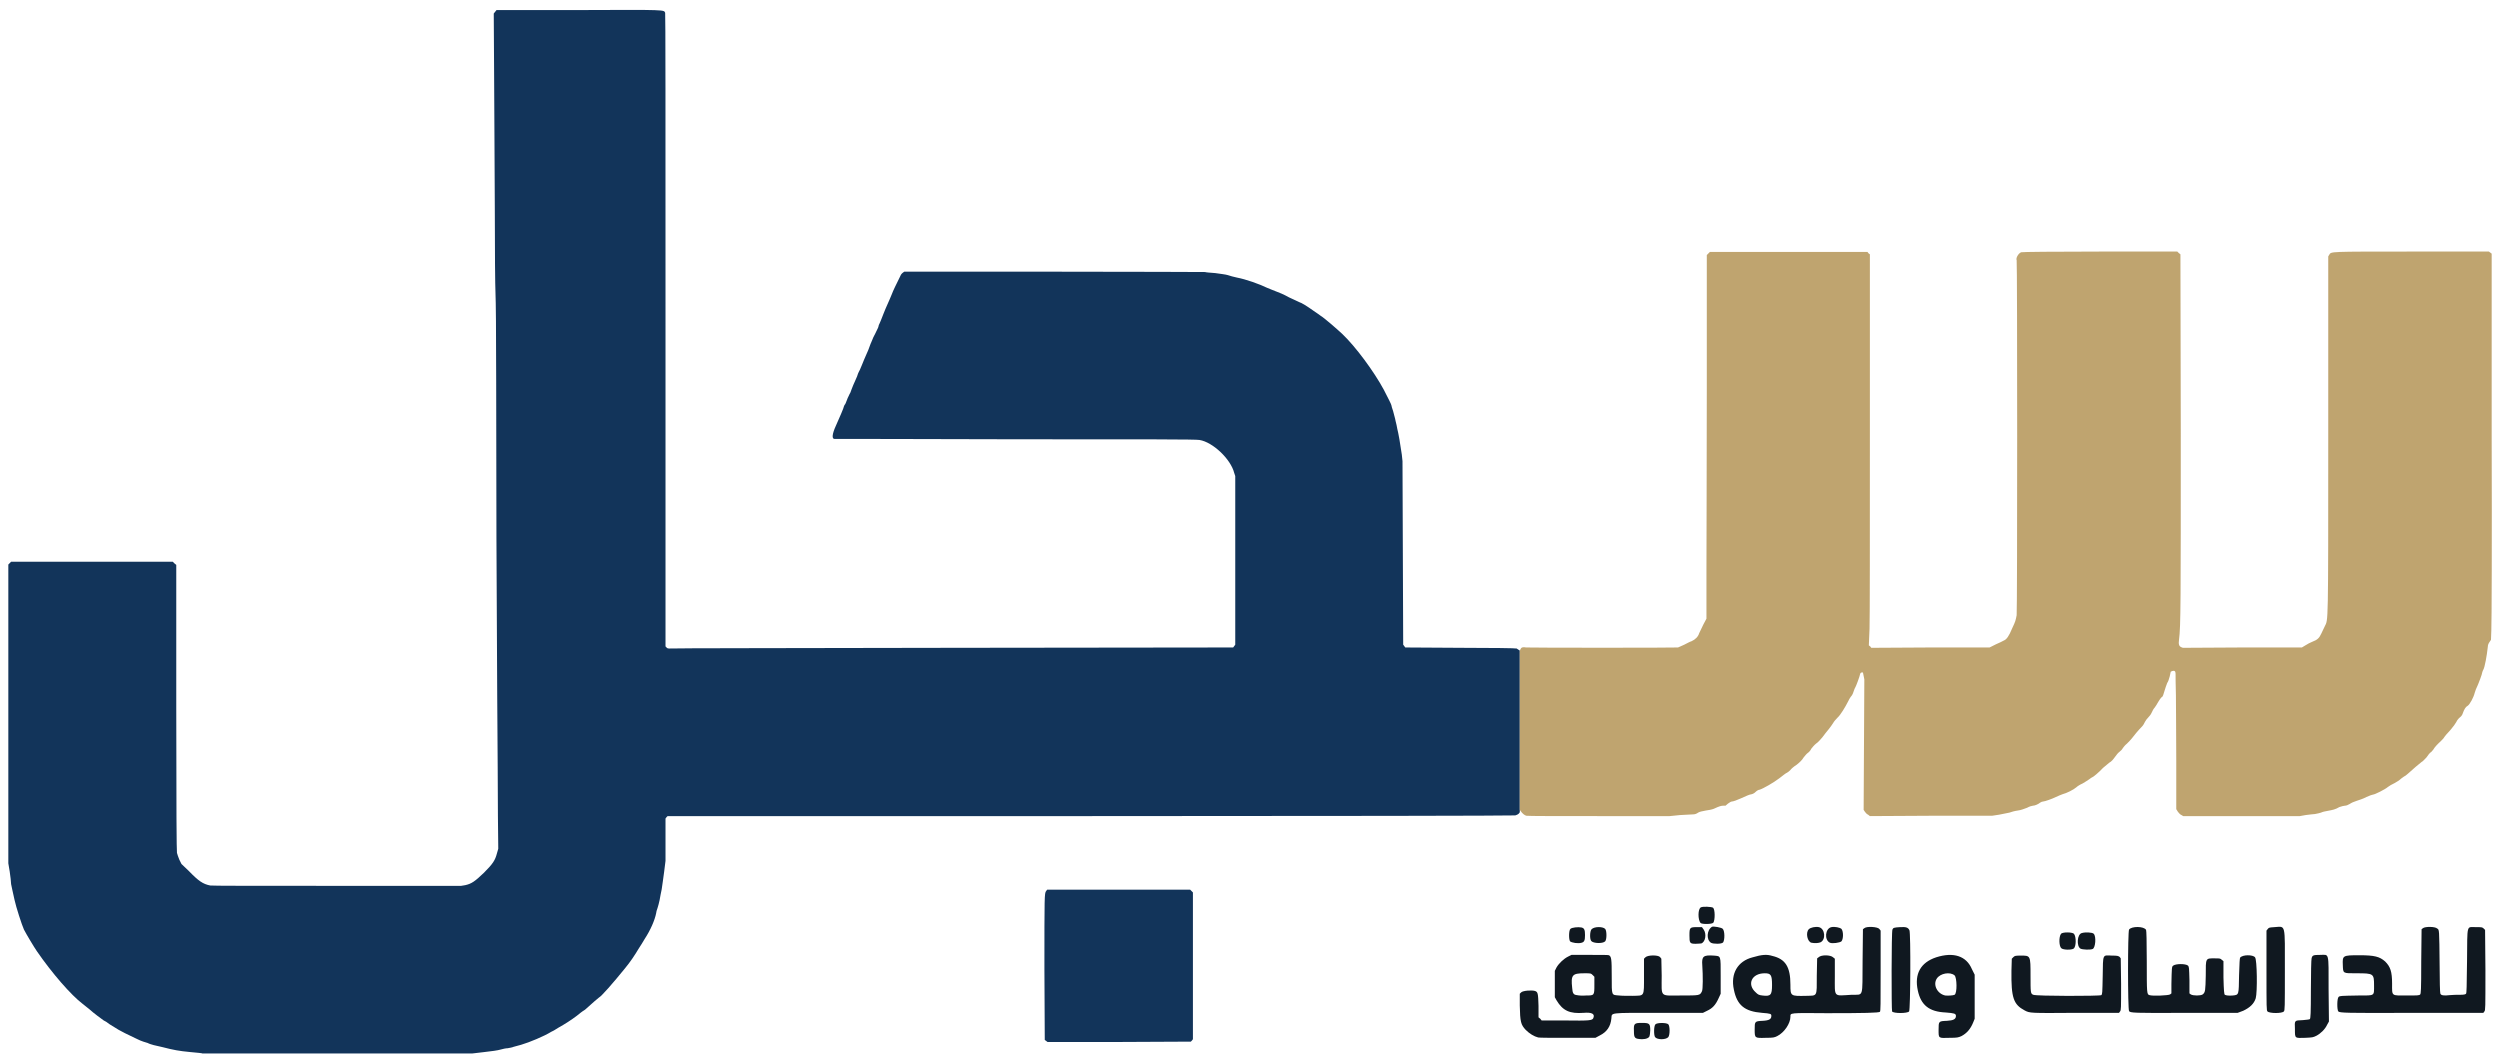
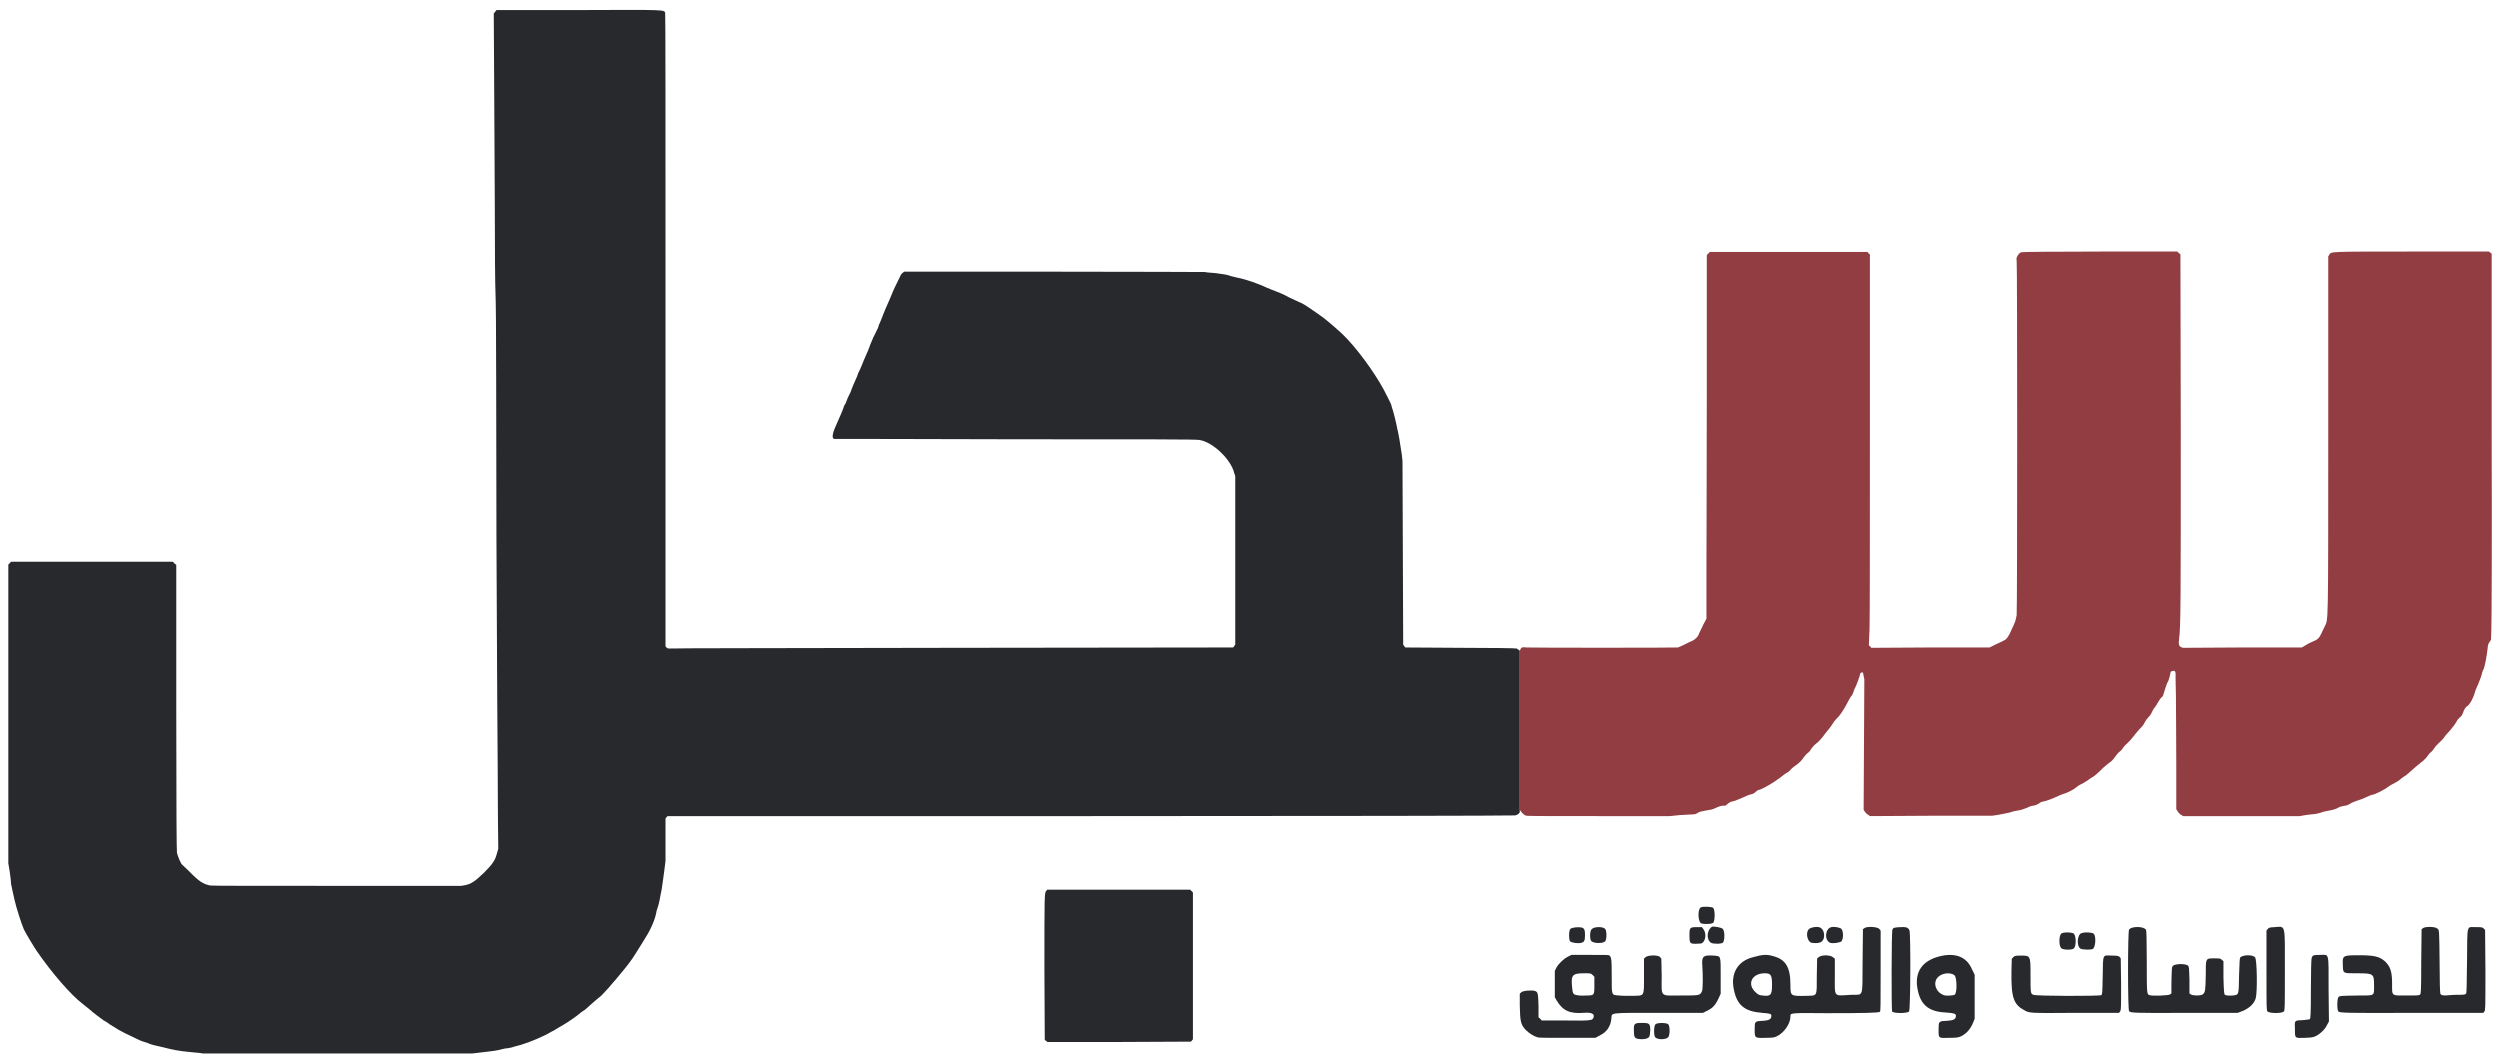
<svg xmlns="http://www.w3.org/2000/svg" viewBox="19 16 720.5 306" role="img" aria-label="مركز سجل للدراسات والتوثيق">
-   <path fill="#12345A" fill-rule="evenodd" d="M158.6 319.2C160.5 319.0 162.6 318.7 163.2 318.5C163.9 318.3 164.8 318.1 165.3 318.1C165.8 318.0 166.6 317.9 167.0 317.7C167.4 317.6 168.4 317.3 169.2 317.1C171.6 316.4 175.9 314.6 177.8 313.4C178.1 313.3 179.0 312.8 179.9 312.2C181.7 311.2 183.6 310.0 185.3 308.7C185.9 308.2 186.9 307.4 187.6 307.0C188.2 306.5 189.4 305.4 190.3 304.6C191.2 303.8 192.0 303.2 192.0 303.2C192.1 303.2 193.1 302.1 194.3 300.8C196.2 298.6 197.0 297.7 199.1 295.1C200.6 293.3 202.0 291.2 203.0 289.5C203.6 288.6 204.4 287.3 204.8 286.6C206.5 284.0 207.7 281.2 208.1 279.2C208.1 278.9 208.3 278.2 208.5 277.7C208.7 277.2 208.9 276.2 209.1 275.4C209.2 274.7 209.5 273.3 209.7 272.3C209.8 271.4 210.2 269.1 210.4 267.3L210.8 264.1L210.8 258.0L210.8 251.9L211.1 251.5L211.4 251.2L333.2 251.2C400.7 251.2 455.2 251.1 455.7 251.0C456.1 250.9 456.5 250.7 456.7 250.5L457.0 250.1L457.0 226.8L457.0 203.5L456.7 203.3C456.5 203.2 456.3 203.0 456.1 202.9C455.9 202.8 448.7 202.7 439.9 202.7L424.0 202.6L423.7 202.2L423.4 201.8L423.3 175.4L423.2 148.9L423.0 147.0C422.6 144.1 422.0 140.7 421.7 139.6C421.6 139.0 421.4 138.0 421.2 137.3C421.1 136.6 420.7 135.4 420.5 134.5C420.2 133.7 420.0 132.9 420.0 132.8C420.0 132.6 419.1 130.8 417.8 128.3C415.0 123.1 409.7 115.9 405.8 112.2C404.3 110.8 400.5 107.5 399.6 107.0C399.3 106.8 398.4 106.1 397.6 105.6C395.8 104.3 394.0 103.2 393.5 103.1C393.3 103.0 392.0 102.4 390.5 101.7C389.1 100.9 387.4 100.2 386.8 100.0C386.2 99.8 385.1 99.3 384.3 99.0C381.8 97.8 378.1 96.5 375.5 96.0C374.6 95.8 373.4 95.5 372.9 95.3C372.3 95.1 370.6 94.9 369.2 94.7C367.8 94.6 366.5 94.5 366.3 94.4C366.2 94.4 346.6 94.3 322.8 94.3L279.6 94.3L279.2 94.6C278.9 94.8 278.6 95.2 278.5 95.5C277.3 97.9 276.3 100.0 276.1 100.6C275.8 101.3 275.3 102.6 274.2 105.0C273.9 105.8 273.4 106.9 273.2 107.5C273.0 108.0 272.7 108.8 272.5 109.2C272.3 109.5 272.2 109.9 272.2 110.0C272.2 110.1 272.0 110.7 271.7 111.2C271.5 111.7 271.0 112.6 270.7 113.2C270.4 113.9 270.1 114.7 269.9 115.1C269.7 115.8 268.8 118.0 268.4 118.8C268.3 119.1 267.8 120.1 267.4 121.2C267.0 122.2 266.6 123.1 266.5 123.2C266.4 123.3 266.2 123.9 266.0 124.5C265.7 125.1 265.3 126.2 264.9 127.0C264.6 127.8 264.2 128.7 264.1 129.1C263.9 129.4 263.7 129.9 263.6 130.1C263.4 130.4 263.2 131.0 263.0 131.5C262.8 132.0 262.6 132.6 262.4 132.7C262.3 132.9 262.1 133.4 262.0 133.8C261.7 134.5 261.4 135.4 259.9 138.7C258.8 141.1 258.7 142.5 259.5 142.5C259.6 142.5 283.1 142.5 311.6 142.6C350.0 142.6 363.7 142.6 364.7 142.8C368.5 143.4 373.7 148.3 374.7 152.3L375.0 153.2L375.0 177.5L375.0 201.8L374.7 202.2L374.4 202.6L293.5 202.7C249.0 202.8 212.3 202.8 211.9 202.9C211.5 202.9 211.2 202.8 211.1 202.6L210.8 202.3L210.8 111.2C210.8 47.3 210.8 20.1 210.7 19.7C210.3 18.8 211.3 18.8 185.9 18.9L162.1 18.9L161.7 19.4L161.3 19.9L161.4 36.8C161.5 46.1 161.5 63.5 161.6 75.5C161.6 88.5 161.7 98.5 161.8 100.5C161.9 102.6 162.0 111.5 162.0 125.8C162.0 155.1 162.1 186.9 162.3 217.0C162.4 230.5 162.5 245.9 162.5 251.1L162.6 260.6L162.2 262.0C161.7 263.9 161.1 264.9 158.5 267.5C155.9 270.0 154.9 270.7 153.1 271.1L151.9 271.3L116.2 271.3C91.2 271.3 80.3 271.3 79.6 271.2C77.5 270.8 76.2 269.9 73.4 267.0L71.3 265.0L70.7 263.8C70.4 263.1 70.1 262.2 70.0 261.8C69.9 261.3 69.8 249.3 69.8 220.0L69.8 178.8L69.3 178.4L68.8 177.9L45.5 177.9L22.2 177.9L21.8 178.3L21.4 178.7L21.4 221.7L21.4 264.8L21.8 267.2C22.0 268.6 22.2 270.2 22.2 270.8C22.3 271.3 22.5 272.2 22.6 272.7C22.7 273.2 23.0 274.4 23.2 275.4C23.6 277.3 25.3 282.6 25.9 283.9C26.5 285.1 28.9 289.1 29.6 290.1C34.0 296.5 39.5 302.8 42.8 305.3C43.3 305.7 44.2 306.4 44.8 306.9C46.0 308.0 48.2 309.6 48.9 310.1C49.2 310.2 50.0 310.7 50.6 311.2C51.3 311.6 52.4 312.3 53.2 312.8C54.5 313.5 55.0 313.8 58.2 315.3C59.0 315.7 59.9 316.1 60.3 316.2C60.7 316.3 61.3 316.5 61.6 316.6C61.9 316.8 62.6 317.0 63.3 317.2C64.0 317.4 65.2 317.6 65.9 317.8C69.0 318.6 70.6 318.9 73.8 319.2C75.7 319.4 77.3 319.5 77.3 319.6C77.4 319.6 94.9 319.6 116.3 319.6L155.2 319.6L158.6 319.2ZM362.5 315.9L362.8 315.5L362.8 294.3L362.8 273.2L362.4 272.8L362.0 272.4L341.4 272.4L320.8 272.4L320.5 272.8C320.0 273.4 320.0 274.1 320.0 295.3L320.1 315.7L320.5 316.0L320.9 316.3L341.5 316.3L362.2 316.2L362.5 315.9Z" />
-   <path fill="#BFA46F" fill-rule="evenodd" d="M503.2 250.9C504.9 250.8 506.5 250.7 507.0 250.7C507.5 250.7 508.0 250.5 508.4 250.2C508.9 249.9 509.6 249.8 510.6 249.6C511.4 249.5 512.4 249.3 512.9 249.1C514.6 248.3 515.1 248.2 515.7 248.2L516.3 248.2L517.0 247.6C517.4 247.3 517.9 247.0 518.1 247.0C518.5 247.0 519.6 246.6 520.7 246.1C522.5 245.3 523.1 245.0 523.8 244.9C524.2 244.8 524.6 244.6 525.0 244.2C525.3 243.9 525.8 243.6 526.1 243.6C527.1 243.3 530.1 241.6 531.8 240.3C532.7 239.6 533.7 238.8 534.0 238.7C534.4 238.5 534.8 238.1 535.0 237.9C535.2 237.6 536.0 236.9 536.8 236.4C537.7 235.7 538.4 235.0 538.8 234.3C539.2 233.8 539.7 233.2 540.0 233.0C540.3 232.8 540.8 232.3 541.0 231.8C541.3 231.4 541.9 230.7 542.4 230.3C542.9 230.0 543.7 229.1 544.2 228.5C544.7 227.8 545.5 226.8 546.0 226.2C546.4 225.7 547.0 224.9 547.3 224.4C547.5 224.0 548.1 223.3 548.6 222.8C549.4 222.1 550.8 219.8 551.6 218.2C551.8 217.7 552.2 217.1 552.4 216.8C552.7 216.5 553.0 216.0 553.2 215.3C553.4 214.7 553.6 214.2 553.7 214.1C553.9 213.8 555.0 210.9 555.1 210.2C555.2 209.9 555.4 209.8 555.6 209.8L555.9 209.8L556.1 210.8L556.3 211.8L556.2 230.6L556.1 249.4L556.5 250.0C556.7 250.3 557.1 250.7 557.4 250.8L557.9 251.2L575.5 251.1L593.1 251.1L595.1 250.8C596.2 250.6 597.5 250.3 598.1 250.2C598.6 250.0 599.7 249.7 600.5 249.6C601.4 249.5 602.4 249.1 603.2 248.8C603.9 248.4 604.7 248.2 604.9 248.2C605.4 248.2 606.4 247.8 607.0 247.3C607.3 247.1 607.6 247.0 607.8 247.0C608.3 247.0 610.5 246.2 611.5 245.7C612.1 245.4 612.9 245.1 613.4 244.9C614.6 244.6 616.6 243.6 617.4 242.9C617.7 242.6 618.5 242.1 619.2 241.8C619.8 241.5 620.6 240.9 621.1 240.6C621.5 240.3 621.9 240.0 622.0 240.0C622.2 240.0 623.9 238.6 625.1 237.3C625.7 236.8 626.5 236.1 626.9 235.8C627.5 235.5 628.0 234.9 628.5 234.2C628.9 233.6 629.5 232.9 629.8 232.7C630.2 232.4 630.6 232.0 630.8 231.6C631.0 231.3 631.5 230.7 632.0 230.3C632.4 229.9 633.1 229.2 633.4 228.8C633.9 228.1 635.4 226.3 636.4 225.3C636.7 225.0 637.0 224.4 637.2 224.0C637.4 223.6 637.8 223.1 638.1 222.8C638.4 222.5 638.9 221.9 639.1 221.4C639.3 220.9 639.7 220.2 640.0 219.9C640.2 219.6 640.7 218.9 641.0 218.3C641.3 217.8 641.7 217.2 641.9 217.0C642.2 216.9 642.4 216.5 642.5 216.1C643.0 214.5 643.4 213.2 643.6 212.8C643.8 212.6 644.1 211.8 644.3 211.0L644.6 209.6L645.0 209.4C645.7 209.2 646.0 209.4 646.0 210.2C646.0 210.6 646.0 213.4 646.1 216.4C646.1 219.4 646.2 228.1 646.2 235.6L646.2 249.2L646.7 250.0C647.0 250.4 647.4 250.8 647.7 250.9L648.2 251.2L665.0 251.2L681.8 251.2L683.5 250.9C684.5 250.8 685.7 250.6 686.2 250.6C686.8 250.5 687.6 250.3 687.9 250.2C688.3 250.0 689.1 249.8 689.8 249.7C691.4 249.4 692.0 249.3 693.2 248.6C693.8 248.4 694.5 248.2 694.8 248.2C695.2 248.2 695.7 248.0 696.2 247.7C696.6 247.4 697.5 247.0 698.2 246.8C698.8 246.6 700.1 246.2 701.0 245.7C701.9 245.3 702.7 245.0 702.9 245.0C703.4 245.0 706.4 243.5 707.2 242.8C707.6 242.5 708.4 242.0 709.1 241.7C709.7 241.4 710.6 240.8 711.0 240.4C711.5 240.0 712.0 239.7 712.0 239.7C712.2 239.7 713.4 238.6 715.2 237.0C715.9 236.4 716.7 235.8 716.9 235.6C717.2 235.5 717.8 234.8 718.3 234.3C718.7 233.7 719.3 232.9 719.7 232.7C720.0 232.4 720.5 231.8 720.7 231.4C721.0 231.0 721.5 230.5 721.8 230.2C722.2 229.9 722.8 229.2 723.2 228.8C723.5 228.3 724.4 227.2 725.2 226.4C725.9 225.6 726.7 224.5 726.9 224.1C727.1 223.6 727.6 223.0 728.0 222.7C728.4 222.4 728.7 221.9 728.8 221.5C729.2 220.4 729.6 219.7 730.2 219.4C730.8 219.0 731.9 217.0 732.2 215.7C732.3 215.3 732.7 214.2 733.2 213.2C733.6 212.2 734.1 210.9 734.2 210.5C734.3 210.0 734.5 209.3 734.7 209.0C735.1 208.3 735.7 205.1 736.0 202.3C736.0 201.9 736.2 201.4 736.5 201.0L736.9 200.4L737.0 197.7C737.1 196.2 737.2 171.1 737.1 142.0L737.1 89.1L736.7 88.8L736.3 88.5L713.8 88.5C690.0 88.5 690.9 88.5 690.3 89.4L690.0 89.9L690.0 141.4C690.0 197.3 690.0 194.4 689.0 196.5C688.7 197.2 688.2 198.1 688.0 198.6C687.4 199.9 686.9 200.4 685.3 201.0C684.8 201.2 684.0 201.6 683.4 202.0L682.4 202.6L665.3 202.6L648.1 202.7L647.6 202.5C647.0 202.2 646.8 201.7 647.0 200.3C647.5 196.6 647.5 189.3 647.5 139.9L647.4 89.3L646.9 88.9L646.5 88.5L624.2 88.5C611.0 88.5 601.8 88.6 601.5 88.7C600.7 89.0 599.9 90.4 600.2 91.0C600.4 91.3 600.4 192.0 600.2 193.3C599.9 194.8 599.9 195.0 598.9 197.1C598.0 199.3 597.3 200.3 596.5 200.6C596.2 200.8 595.1 201.3 594.2 201.7L592.4 202.6L575.4 202.6L558.3 202.7L558.0 202.3L557.6 202.0L557.8 197.2C557.9 194.6 557.9 169.2 557.9 140.9L557.9 89.3L557.5 89.0L557.2 88.6L534.5 88.6L511.8 88.6L511.4 89.0L510.9 89.5L510.9 128.0C510.9 149.1 510.8 172.7 510.8 180.3L510.8 194.3L509.9 196.0C509.4 197.0 508.9 198.1 508.7 198.5C508.4 199.5 507.6 200.3 506.5 200.8C506.1 200.9 505.2 201.4 504.4 201.8C503.7 202.1 502.9 202.5 502.6 202.6C502.0 202.7 459.7 202.7 458.8 202.6C457.9 202.4 457.4 202.6 457.2 203.1L457.0 203.6L457.0 226.5L457.0 249.4L457.3 249.8C457.7 250.4 458.4 251.0 458.9 251.1C459.1 251.2 468.5 251.2 479.8 251.2L500.2 251.2L503.2 250.9Z" />
-   <path fill="#101820" fill-rule="evenodd" d="M493.8 315.2C494.4 314.9 494.5 314.7 494.6 313.0C494.6 311.0 494.4 310.8 492.2 310.8C490.0 310.8 489.8 311.0 489.9 313.1C489.9 315.2 490.1 315.4 492.2 315.5C492.8 315.5 493.4 315.4 493.8 315.2ZM499.8 314.9C500.3 314.3 500.3 311.7 499.8 311.2C499.3 310.7 496.6 310.7 496.1 311.2C495.6 311.7 495.6 314.4 496.0 314.9C496.6 315.7 499.1 315.7 499.8 314.9ZM480.1 314.4C482.1 313.4 483.2 311.8 483.4 309.5C483.6 307.8 482.4 307.9 497.1 307.9L509.8 307.9L511.0 307.3C512.5 306.6 513.4 305.7 514.3 303.7L514.9 302.4L514.9 297.3C514.9 291.2 515.0 291.6 512.9 291.4C509.9 291.2 509.4 291.6 509.6 294.2C509.8 297.2 509.8 301.2 509.5 301.7C508.9 302.9 508.9 302.9 503.5 302.9C497.2 302.9 497.9 303.6 497.9 297.2L497.8 292.3L497.4 291.8C496.8 291.2 493.9 291.2 493.2 291.9L492.8 292.3L492.8 297.2C492.8 303.4 493.0 302.9 489.5 303.0C488.1 303.0 486.3 303.0 485.6 302.9C483.4 302.7 483.5 303.1 483.5 297.4C483.5 292.3 483.4 291.7 482.7 291.3C482.4 291.2 480.8 291.2 477.1 291.2L471.9 291.2L470.9 291.7C469.7 292.3 468.3 293.6 467.6 294.8L467.1 295.8L467.1 299.6L467.1 303.4L467.6 304.3C469.4 307.3 471.4 308.2 475.4 307.9C477.8 307.7 478.7 308.2 478.2 309.4C477.9 310.1 477.2 310.2 470.0 310.1L463.3 310.1L462.9 309.6L462.4 309.2L462.4 305.9C462.3 302.2 462.2 301.9 461.4 301.6C460.4 301.3 457.9 301.5 457.4 302.0L457.0 302.4L457.0 305.8C457.1 310.5 457.3 311.3 458.7 312.8C459.8 313.9 461.1 314.7 462.3 315.0C462.6 315.1 466.5 315.1 470.8 315.1L478.8 315.1L480.1 314.4ZM531.2 314.6C533.2 313.6 535.0 311.0 535.0 309.0C535.0 307.9 534.6 307.9 545.5 308.0C556.4 308.0 560.4 307.9 560.8 307.6C561.0 307.3 561.0 305.6 561.0 295.7L561.0 284.2L560.6 283.7C560.1 283.1 557.0 282.9 556.3 283.5L555.9 283.8L555.8 292.9C555.7 303.8 556.2 302.6 552.6 302.7C547.3 303.0 547.8 303.6 547.8 297.3L547.8 292.3L547.3 291.9C546.6 291.2 543.9 291.1 543.1 291.9L542.7 292.2L542.6 297.2C542.6 303.4 542.8 302.9 539.6 303.0C535.0 303.1 535.0 303.1 535.0 299.8C535.0 294.7 533.6 292.4 529.8 291.5C528.2 291.0 526.8 291.1 524.1 291.9C519.8 293.0 517.7 296.6 518.7 301.2C519.6 305.7 521.8 307.5 526.8 307.9C529.4 308.1 529.5 308.2 529.5 308.8C529.5 309.7 528.9 310.1 527.0 310.2C524.7 310.3 524.7 310.4 524.7 312.7C524.7 315.2 524.7 315.2 527.9 315.1C530.1 315.1 530.4 315.0 531.2 314.6ZM584.3 314.6C585.8 313.8 586.9 312.6 587.7 310.6L588.1 309.6L588.1 303.2L588.1 296.9L587.3 295.3C585.7 291.5 582.0 290.3 577.0 291.9C572.5 293.4 570.7 296.7 571.7 301.4C572.6 305.7 575.0 307.6 579.8 307.8C582.2 308.0 582.7 308.1 582.7 308.8C582.7 309.7 582.0 310.1 580.1 310.2C577.7 310.3 577.7 310.3 577.7 312.8C577.7 315.3 577.6 315.2 580.9 315.1C583.1 315.1 583.4 315.0 584.3 314.6ZM686.6 314.5C687.9 313.8 689.1 312.6 689.7 311.3L690.2 310.4L690.1 301.1C690.1 290.1 690.3 291.2 687.7 291.2C685.7 291.2 685.4 291.3 685.2 292.2C685.1 292.5 685.0 296.5 685.0 301.1C685.0 308.2 684.9 309.5 684.7 309.7C684.6 309.8 684.0 309.9 682.7 310.0C680.2 310.1 680.3 310.0 680.4 312.6C680.4 315.3 680.3 315.2 683.4 315.1C685.4 315.0 685.6 315.0 686.6 314.5ZM569.2 307.5C569.6 307.0 569.7 285.0 569.3 284.1C568.9 283.3 568.4 283.1 566.6 283.2C564.8 283.3 564.6 283.4 564.4 283.9C564.1 284.4 564.1 307.1 564.3 307.5C564.7 308.1 568.7 308.1 569.2 307.5ZM630.0 307.5C630.3 307.1 630.3 306.8 630.3 299.6L630.2 292.2L629.9 291.8C629.5 291.5 629.3 291.4 627.6 291.4C624.9 291.3 625.1 290.8 625.0 297.3C624.9 302.2 624.9 302.5 624.6 302.8C624.1 303.1 605.9 303.1 605.0 302.7C604.2 302.4 604.2 302.1 604.2 297.2C604.2 291.3 604.2 291.4 601.3 291.4C599.7 291.4 599.6 291.5 599.2 291.9L598.8 292.3L598.7 295.8C598.6 303.6 599.3 305.5 602.5 307.2C604.0 308.0 604.0 308.0 617.6 307.9L629.7 307.9L630.0 307.5ZM665.5 307.3C667.4 306.4 668.6 305.3 669.1 303.7C669.6 302.0 669.5 292.5 668.9 291.9C668.3 291.1 665.3 291.1 664.6 292.0C664.5 292.2 664.4 293.4 664.3 297.0C664.2 302.8 664.3 302.7 662.5 302.9C661.4 303.0 660.6 302.9 660.2 302.7C660.0 302.5 659.9 301.7 659.8 297.7L659.8 293.0L659.3 292.6C658.9 292.2 658.7 292.2 657.3 292.2C654.6 292.2 654.7 292.0 654.7 297.2C654.6 301.4 654.6 302.0 653.8 302.6C653.2 303.0 651.1 303.0 650.4 302.6L650.0 302.3L650.0 298.5C649.9 294.9 649.9 294.7 649.6 294.3C648.9 293.7 646.1 293.7 645.3 294.3C644.9 294.6 644.9 294.9 644.8 299.6L644.8 302.3L644.4 302.6C643.9 302.9 639.4 303.1 638.5 302.8C637.7 302.6 637.7 302.3 637.7 293.1C637.7 287.1 637.6 284.2 637.5 284.0C636.9 282.9 633.3 282.9 632.6 283.9C632.2 284.4 632.2 306.9 632.6 307.4C632.9 307.9 633.8 308.0 649.4 307.9L663.9 307.9L665.5 307.3ZM677.2 307.5C677.5 307.2 677.5 306.5 677.5 295.8C677.5 281.9 677.8 283.0 674.5 283.2C673.1 283.3 672.9 283.3 672.6 283.7L672.2 284.2L672.2 295.7C672.2 306.5 672.2 307.3 672.5 307.5C673.1 308.1 676.7 308.1 677.2 307.5ZM735.0 307.5C735.3 307.1 735.3 306.8 735.3 295.5L735.2 284.0L734.8 283.6C734.4 283.2 734.2 283.2 732.5 283.2C729.8 283.2 730.1 282.1 730.0 293.0C729.9 300.4 729.9 302.2 729.7 302.4C729.5 302.6 729.1 302.7 727.9 302.7C727.1 302.7 725.8 302.7 725.0 302.8C723.4 303.0 722.4 302.9 722.3 302.3C722.2 302.1 722.1 298.5 722.1 294.3C722.0 283.5 722.0 284.0 721.4 283.6C720.8 283.0 717.9 283.0 717.3 283.5L716.9 283.8L716.8 293.1C716.8 301.6 716.7 302.3 716.5 302.6C716.2 302.9 715.8 302.9 712.7 302.9C708.1 302.9 708.4 303.2 708.4 299.5C708.4 296.0 707.9 294.6 706.4 293.1C704.8 291.7 703.4 291.3 698.9 291.3C694.1 291.3 694.1 291.4 694.2 294.1C694.3 296.6 694.1 296.5 698.2 296.5C703.1 296.5 703.2 296.6 703.2 300.0C703.2 303.1 703.5 302.9 698.8 302.9C693.4 303.0 693.4 303.0 693.0 303.3C692.5 303.7 692.5 307.0 692.9 307.5C693.4 307.9 694.7 308.0 714.9 307.9L734.7 307.9L735.0 307.5ZM473.5 302.8C472.5 302.7 472.2 302.3 472.1 300.7C471.7 297.0 472.1 296.5 475.6 296.5C477.5 296.5 477.5 296.5 478.0 297.0L478.5 297.5L478.5 299.8C478.5 302.9 478.5 302.9 476.1 302.9C475.1 303.0 473.9 302.9 473.5 302.8ZM526.9 302.9C525.9 302.8 525.6 302.6 525.0 302.0C522.4 299.7 523.8 296.5 527.6 296.5C529.4 296.5 529.7 297.0 529.7 299.9C529.7 302.8 529.3 303.2 526.9 302.9ZM579.6 302.9C577.3 302.4 576.0 299.8 577.2 298.0C578.2 296.5 581.0 296.0 582.3 297.1C583.0 297.7 583.1 302.3 582.3 302.7C581.9 302.9 580.4 303.0 579.6 302.9ZM616.6 289.4C617.4 288.9 617.4 285.9 616.7 285.1C616.1 284.6 613.5 284.6 613.0 285.1C612.3 286.0 612.4 288.8 613.1 289.3C613.7 289.8 616.0 289.8 616.6 289.4ZM622.1 289.5C622.9 289.2 623.2 285.9 622.4 285.1C622.0 284.7 620.0 284.6 619.0 284.9C617.6 285.2 617.4 288.7 618.6 289.4C619.2 289.7 621.4 289.8 622.1 289.5ZM509.3 287.9C510.5 287.5 510.9 285.2 510.0 283.9L509.5 283.2L508.1 283.2C506.0 283.2 505.9 283.3 505.9 285.6C505.9 287.8 506.0 288.0 507.7 288.0C508.4 288.0 509.1 287.9 509.3 287.9ZM515.6 287.6C516.1 286.9 516.1 284.3 515.5 283.7C515.2 283.3 512.8 282.9 512.4 283.1C510.9 284.0 510.7 286.8 512.1 287.7C512.8 288.1 515.2 288.1 515.6 287.6ZM474.8 287.7C475.6 287.5 475.8 287.0 475.8 285.5C475.8 284.0 475.6 283.5 474.8 283.3C473.8 283.1 472.0 283.3 471.6 283.7C471.1 284.1 471.1 286.8 471.5 287.3C472.0 287.7 473.8 288.0 474.8 287.7ZM481.6 287.3C482.1 286.8 482.1 284.2 481.6 283.7C480.9 283.0 478.5 283.0 477.7 283.8C477.2 284.3 477.1 286.6 477.6 287.2C478.2 287.9 480.9 288.0 481.6 287.3ZM543.6 287.6C545.3 286.9 545.0 283.6 543.2 283.2C542.2 283.0 540.8 283.3 540.3 283.8C539.3 284.8 539.9 287.5 541.1 287.7C542.1 287.9 543.0 287.8 543.6 287.6ZM549.7 287.3C550.3 286.6 550.3 284.4 549.7 283.7C549.2 283.3 547.8 283.0 546.8 283.2C545.0 283.6 544.7 286.9 546.4 287.7C547.1 288.0 549.2 287.7 549.7 287.3ZM512.8 281.9C513.3 281.1 513.3 278.1 512.7 277.6C512.2 277.3 509.7 277.2 509.2 277.5C508.3 277.9 508.3 281.1 509.1 282.0C509.5 282.4 512.4 282.4 512.8 281.9Z" />
+   <path fill="#27292D" fill-rule="evenodd" d="M158.6 319.2C160.5 319.0 162.6 318.7 163.2 318.5C163.9 318.3 164.8 318.1 165.3 318.1C165.8 318.0 166.6 317.9 167.0 317.7C167.4 317.6 168.4 317.3 169.2 317.1C171.6 316.4 175.9 314.6 177.8 313.4C178.1 313.3 179.0 312.8 179.9 312.2C181.7 311.2 183.6 310.0 185.3 308.7C185.9 308.2 186.9 307.4 187.6 307.0C188.2 306.5 189.4 305.4 190.3 304.6C191.2 303.8 192.0 303.2 192.0 303.2C192.1 303.2 193.1 302.1 194.3 300.8C196.2 298.6 197.0 297.7 199.1 295.1C200.6 293.3 202.0 291.2 203.0 289.5C203.6 288.6 204.4 287.3 204.8 286.6C206.5 284.0 207.7 281.2 208.1 279.2C208.1 278.9 208.3 278.2 208.5 277.7C208.7 277.2 208.9 276.2 209.1 275.4C209.2 274.7 209.5 273.3 209.7 272.3C209.8 271.4 210.2 269.1 210.4 267.3L210.8 264.1L210.8 258.0L210.8 251.9L211.1 251.5L211.4 251.2L333.2 251.2C400.7 251.2 455.2 251.1 455.7 251.0C456.1 250.9 456.5 250.7 456.7 250.5L457.0 250.1L457.0 226.8L457.0 203.5L456.7 203.3C456.5 203.2 456.3 203.0 456.1 202.9C455.9 202.8 448.7 202.7 439.9 202.7L424.0 202.6L423.7 202.2L423.4 201.8L423.3 175.4L423.2 148.9L423.0 147.0C422.6 144.1 422.0 140.7 421.7 139.6C421.6 139.0 421.4 138.0 421.2 137.3C421.1 136.6 420.7 135.4 420.5 134.5C420.2 133.7 420.0 132.9 420.0 132.8C420.0 132.6 419.1 130.8 417.8 128.3C415.0 123.1 409.7 115.9 405.8 112.2C404.3 110.8 400.5 107.5 399.6 107.0C399.3 106.8 398.4 106.1 397.6 105.6C395.8 104.3 394.0 103.2 393.5 103.1C393.3 103.0 392.0 102.4 390.5 101.7C389.1 100.9 387.4 100.2 386.8 100.0C386.2 99.8 385.1 99.3 384.3 99.0C381.8 97.8 378.1 96.5 375.5 96.0C374.6 95.8 373.4 95.5 372.9 95.3C372.3 95.1 370.6 94.9 369.2 94.7C367.8 94.6 366.5 94.5 366.3 94.4C366.2 94.4 346.6 94.3 322.8 94.3L279.6 94.3L279.2 94.6C278.9 94.8 278.6 95.2 278.5 95.5C277.3 97.9 276.3 100.0 276.1 100.6C275.8 101.3 275.3 102.6 274.2 105.0C273.9 105.8 273.4 106.9 273.2 107.5C273.0 108.0 272.7 108.8 272.5 109.2C272.3 109.5 272.2 109.9 272.2 110.0C272.2 110.1 272.0 110.7 271.7 111.2C271.5 111.7 271.0 112.6 270.7 113.2C270.4 113.9 270.1 114.7 269.9 115.1C269.7 115.8 268.8 118.0 268.4 118.8C268.3 119.1 267.8 120.1 267.4 121.2C267.0 122.2 266.6 123.1 266.5 123.2C266.4 123.3 266.2 123.9 266.0 124.5C265.7 125.1 265.3 126.2 264.9 127.0C264.6 127.8 264.2 128.7 264.1 129.1C263.9 129.4 263.7 129.9 263.6 130.1C263.4 130.4 263.2 131.0 263.0 131.5C262.8 132.0 262.6 132.6 262.4 132.7C262.3 132.9 262.1 133.4 262.0 133.8C261.7 134.5 261.4 135.4 259.9 138.7C258.8 141.1 258.7 142.5 259.5 142.5C259.6 142.5 283.1 142.5 311.6 142.6C350.0 142.6 363.7 142.6 364.7 142.8C368.5 143.4 373.7 148.3 374.7 152.3L375.0 153.2L375.0 177.5L375.0 201.8L374.7 202.2L374.4 202.6L293.5 202.7C249.0 202.8 212.3 202.8 211.9 202.9C211.5 202.9 211.2 202.8 211.1 202.6L210.8 202.3L210.8 111.2C210.8 47.3 210.8 20.1 210.7 19.7C210.3 18.8 211.3 18.8 185.9 18.9L162.1 18.9L161.7 19.4L161.3 19.9L161.4 36.8C161.5 46.1 161.5 63.5 161.6 75.5C161.6 88.5 161.7 98.5 161.8 100.5C161.9 102.6 162.0 111.5 162.0 125.8C162.0 155.1 162.1 186.9 162.3 217.0C162.4 230.5 162.5 245.9 162.5 251.1L162.6 260.6L162.2 262.0C161.7 263.9 161.1 264.9 158.5 267.5C155.9 270.0 154.9 270.7 153.1 271.1L151.9 271.3L116.2 271.3C91.2 271.3 80.3 271.3 79.6 271.2C77.5 270.8 76.2 269.9 73.4 267.0L71.3 265.0L70.7 263.8C70.4 263.1 70.1 262.2 70.0 261.8C69.9 261.3 69.8 249.3 69.8 220.0L69.8 178.8L69.3 178.4L68.8 177.9L45.5 177.9L22.2 177.9L21.8 178.3L21.4 178.7L21.4 221.7L21.4 264.8L21.8 267.2C22.0 268.6 22.2 270.2 22.2 270.8C22.3 271.3 22.5 272.2 22.6 272.7C22.7 273.2 23.0 274.4 23.2 275.4C23.6 277.3 25.3 282.6 25.9 283.9C26.5 285.1 28.9 289.1 29.6 290.1C34.0 296.5 39.5 302.8 42.8 305.3C43.3 305.7 44.2 306.4 44.8 306.9C46.0 308.0 48.2 309.6 48.9 310.1C49.2 310.2 50.0 310.7 50.6 311.2C51.3 311.6 52.4 312.3 53.2 312.8C54.5 313.5 55.0 313.8 58.2 315.3C59.0 315.7 59.9 316.1 60.3 316.2C60.7 316.3 61.3 316.5 61.6 316.6C61.9 316.8 62.6 317.0 63.3 317.2C64.0 317.4 65.2 317.6 65.9 317.8C69.0 318.6 70.6 318.9 73.8 319.2C75.7 319.4 77.3 319.5 77.3 319.6C77.4 319.6 94.9 319.6 116.3 319.6L155.2 319.6L158.6 319.2ZM362.5 315.9L362.8 315.5L362.8 294.3L362.8 273.2L362.4 272.8L362.0 272.4L341.4 272.4L320.8 272.4L320.5 272.8C320.0 273.4 320.0 274.1 320.0 295.3L320.1 315.7L320.5 316.0L320.9 316.3L341.5 316.3L362.2 316.2L362.5 315.9Z" />
+   <path fill="#923D42" fill-rule="evenodd" d="M503.2 250.9C504.9 250.8 506.5 250.7 507.0 250.7C507.5 250.7 508.0 250.5 508.4 250.2C508.9 249.9 509.6 249.8 510.6 249.6C511.4 249.5 512.4 249.3 512.9 249.1C514.6 248.3 515.1 248.2 515.7 248.2L516.3 248.2L517.0 247.6C517.4 247.3 517.9 247.0 518.1 247.0C518.5 247.0 519.6 246.6 520.7 246.1C522.5 245.3 523.1 245.0 523.8 244.9C524.2 244.8 524.6 244.6 525.0 244.2C525.3 243.9 525.8 243.6 526.1 243.6C527.1 243.3 530.1 241.6 531.8 240.3C532.7 239.6 533.7 238.8 534.0 238.7C534.4 238.5 534.8 238.1 535.0 237.9C535.2 237.6 536.0 236.9 536.8 236.4C537.7 235.7 538.4 235.0 538.8 234.3C539.2 233.8 539.7 233.2 540.0 233.0C540.3 232.8 540.8 232.3 541.0 231.8C541.3 231.4 541.9 230.7 542.4 230.3C542.9 230.0 543.7 229.1 544.2 228.5C544.7 227.8 545.5 226.8 546.0 226.2C546.4 225.7 547.0 224.9 547.3 224.4C547.5 224.0 548.1 223.3 548.6 222.8C549.4 222.1 550.8 219.8 551.6 218.2C551.8 217.7 552.2 217.1 552.4 216.8C552.7 216.5 553.0 216.0 553.2 215.3C553.4 214.7 553.6 214.2 553.7 214.1C553.9 213.8 555.0 210.9 555.1 210.2C555.2 209.9 555.4 209.8 555.6 209.8L555.9 209.8L556.1 210.8L556.3 211.8L556.2 230.6L556.1 249.4L556.5 250.0C556.7 250.3 557.1 250.7 557.4 250.8L557.9 251.2L575.5 251.1L593.1 251.1L595.1 250.8C596.2 250.6 597.5 250.3 598.1 250.2C598.6 250.0 599.7 249.7 600.5 249.6C601.4 249.5 602.4 249.1 603.2 248.8C603.9 248.4 604.7 248.2 604.9 248.2C605.4 248.2 606.4 247.8 607.0 247.3C607.3 247.1 607.6 247.0 607.8 247.0C608.3 247.0 610.5 246.2 611.5 245.7C612.1 245.4 612.9 245.1 613.4 244.9C614.6 244.6 616.6 243.6 617.4 242.9C617.7 242.6 618.5 242.1 619.2 241.8C619.8 241.5 620.6 240.9 621.1 240.6C621.5 240.3 621.9 240.0 622.0 240.0C622.2 240.0 623.9 238.6 625.1 237.3C625.7 236.8 626.5 236.1 626.9 235.8C627.5 235.5 628.0 234.9 628.5 234.2C628.9 233.6 629.5 232.9 629.8 232.7C630.2 232.4 630.6 232.0 630.8 231.6C631.0 231.3 631.5 230.7 632.0 230.3C632.4 229.9 633.1 229.2 633.4 228.8C633.9 228.1 635.4 226.3 636.4 225.3C636.7 225.0 637.0 224.4 637.2 224.0C637.4 223.6 637.8 223.1 638.1 222.8C638.4 222.5 638.9 221.9 639.1 221.4C639.3 220.9 639.7 220.2 640.0 219.9C640.2 219.6 640.7 218.9 641.0 218.3C641.3 217.8 641.7 217.2 641.9 217.0C642.2 216.9 642.4 216.5 642.5 216.1C643.0 214.5 643.4 213.2 643.6 212.8C643.8 212.6 644.1 211.8 644.3 211.0L644.6 209.6L645.0 209.4C645.7 209.2 646.0 209.4 646.0 210.2C646.0 210.6 646.0 213.4 646.1 216.4C646.1 219.4 646.2 228.1 646.2 235.6L646.2 249.2L646.7 250.0C647.0 250.4 647.4 250.8 647.7 250.9L648.2 251.2L665.0 251.2L681.8 251.2L683.5 250.9C684.5 250.8 685.7 250.6 686.2 250.6C686.8 250.5 687.6 250.3 687.9 250.2C688.3 250.0 689.1 249.8 689.8 249.7C691.4 249.4 692.0 249.3 693.2 248.6C693.8 248.4 694.5 248.2 694.8 248.2C695.2 248.2 695.7 248.0 696.2 247.7C696.6 247.4 697.5 247.0 698.2 246.8C698.8 246.6 700.1 246.2 701.0 245.7C701.9 245.3 702.7 245.0 702.9 245.0C703.4 245.0 706.4 243.5 707.2 242.8C707.6 242.5 708.4 242.0 709.1 241.7C709.7 241.4 710.6 240.8 711.0 240.4C711.5 240.0 712.0 239.7 712.0 239.7C712.2 239.7 713.4 238.6 715.2 237.0C715.9 236.4 716.7 235.8 716.9 235.6C717.2 235.5 717.8 234.8 718.3 234.3C718.7 233.7 719.3 232.9 719.7 232.7C720.0 232.4 720.5 231.8 720.7 231.4C721.0 231.0 721.5 230.5 721.8 230.2C722.2 229.9 722.8 229.2 723.2 228.8C723.5 228.3 724.4 227.2 725.2 226.4C725.9 225.6 726.7 224.5 726.9 224.1C727.1 223.6 727.6 223.0 728.0 222.7C728.4 222.4 728.7 221.9 728.8 221.5C729.2 220.4 729.6 219.7 730.2 219.4C730.8 219.0 731.9 217.0 732.2 215.7C732.3 215.3 732.7 214.2 733.2 213.2C733.6 212.2 734.1 210.9 734.2 210.5C734.3 210.0 734.5 209.3 734.7 209.0C735.1 208.3 735.7 205.1 736.0 202.3C736.0 201.9 736.2 201.4 736.5 201.0L736.9 200.4L737.0 197.7C737.1 196.2 737.2 171.1 737.1 142.0L737.1 89.1L736.7 88.8L736.3 88.5L713.8 88.5C690.0 88.5 690.9 88.5 690.3 89.4L690.0 89.9L690.0 141.4C690.0 197.3 690.0 194.4 689.0 196.5C688.7 197.2 688.2 198.1 688.0 198.6C687.4 199.9 686.9 200.4 685.3 201.0C684.8 201.2 684.0 201.6 683.4 202.0L682.4 202.6L665.3 202.6L648.1 202.7L647.6 202.5C647.0 202.2 646.8 201.7 647.0 200.3C647.5 196.6 647.5 189.3 647.5 139.9L647.4 89.3L646.9 88.9L646.5 88.5L624.2 88.5C611.0 88.5 601.8 88.6 601.5 88.7C600.7 89.0 599.9 90.4 600.2 91.0C600.4 91.3 600.4 192.0 600.2 193.3C599.9 194.8 599.9 195.0 598.9 197.1C598.0 199.3 597.3 200.3 596.5 200.6C596.2 200.8 595.1 201.3 594.2 201.7L592.4 202.6L575.4 202.6L558.3 202.7L558.0 202.3L557.6 202.0L557.8 197.2C557.9 194.6 557.9 169.2 557.9 140.9L557.9 89.3L557.5 89.0L557.2 88.6L534.5 88.6L511.8 88.6L511.4 89.0L510.9 89.5L510.9 128.0C510.9 149.1 510.8 172.7 510.8 180.3L510.8 194.3L509.9 196.0C509.4 197.0 508.9 198.1 508.7 198.5C508.4 199.5 507.6 200.3 506.5 200.8C506.1 200.9 505.2 201.4 504.4 201.8C503.7 202.1 502.9 202.5 502.6 202.6C502.0 202.7 459.7 202.7 458.8 202.6C457.9 202.4 457.4 202.6 457.2 203.1L457.0 203.6L457.0 226.5L457.0 249.4L457.3 249.8C457.7 250.4 458.4 251.0 458.9 251.1C459.1 251.2 468.5 251.2 479.8 251.2L500.2 251.2L503.2 250.9Z" />
+   <path fill="#27292D" fill-rule="evenodd" d="M493.8 315.2C494.4 314.9 494.5 314.7 494.6 313.0C494.6 311.0 494.4 310.8 492.2 310.8C490.0 310.8 489.8 311.0 489.9 313.1C489.9 315.2 490.1 315.4 492.2 315.5C492.8 315.5 493.4 315.4 493.8 315.2ZM499.8 314.9C500.3 314.3 500.3 311.7 499.8 311.2C499.3 310.7 496.6 310.7 496.1 311.2C495.6 311.7 495.6 314.4 496.0 314.9C496.6 315.7 499.1 315.7 499.8 314.9ZM480.1 314.4C482.1 313.4 483.2 311.8 483.4 309.5C483.6 307.8 482.4 307.9 497.1 307.9L509.8 307.9L511.0 307.3C512.5 306.6 513.4 305.7 514.3 303.7L514.9 302.4L514.9 297.3C514.9 291.2 515.0 291.6 512.9 291.4C509.9 291.2 509.4 291.6 509.6 294.2C509.8 297.2 509.8 301.2 509.5 301.7C508.9 302.9 508.9 302.9 503.5 302.9C497.2 302.9 497.9 303.6 497.9 297.2L497.8 292.3L497.4 291.8C496.8 291.2 493.9 291.2 493.2 291.9L492.8 292.3L492.8 297.2C492.8 303.4 493.0 302.9 489.5 303.0C488.1 303.0 486.3 303.0 485.6 302.9C483.4 302.7 483.5 303.1 483.5 297.4C483.5 292.3 483.4 291.7 482.7 291.3C482.4 291.2 480.8 291.2 477.1 291.2L471.9 291.2L470.9 291.7C469.7 292.3 468.3 293.6 467.6 294.8L467.1 295.8L467.1 299.6L467.1 303.4L467.6 304.3C469.4 307.3 471.4 308.2 475.4 307.9C477.8 307.7 478.7 308.2 478.2 309.4C477.9 310.1 477.2 310.2 470.0 310.1L463.3 310.1L462.9 309.6L462.4 309.2L462.4 305.9C462.3 302.2 462.2 301.9 461.4 301.6C460.4 301.3 457.9 301.5 457.4 302.0L457.0 302.4L457.0 305.8C457.1 310.5 457.3 311.3 458.7 312.8C459.8 313.9 461.1 314.7 462.3 315.0C462.6 315.1 466.5 315.1 470.8 315.1L478.8 315.1L480.1 314.4ZM531.2 314.6C533.2 313.6 535.0 311.0 535.0 309.0C535.0 307.9 534.6 307.9 545.5 308.0C556.4 308.0 560.4 307.9 560.8 307.6C561.0 307.3 561.0 305.6 561.0 295.7L561.0 284.2L560.6 283.7C560.1 283.1 557.0 282.9 556.3 283.5L555.9 283.8L555.8 292.9C555.7 303.8 556.2 302.6 552.6 302.7C547.3 303.0 547.8 303.6 547.8 297.3L547.8 292.3L547.3 291.9C546.6 291.2 543.9 291.1 543.1 291.9L542.7 292.2L542.6 297.2C542.6 303.4 542.8 302.9 539.6 303.0C535.0 303.1 535.0 303.1 535.0 299.8C535.0 294.7 533.6 292.4 529.8 291.5C528.2 291.0 526.8 291.1 524.1 291.9C519.8 293.0 517.7 296.6 518.7 301.2C519.6 305.7 521.8 307.5 526.8 307.9C529.4 308.1 529.5 308.2 529.5 308.8C529.5 309.7 528.9 310.1 527.0 310.2C524.7 310.3 524.7 310.4 524.7 312.7C524.7 315.2 524.7 315.2 527.9 315.1C530.1 315.1 530.4 315.0 531.2 314.6ZM584.3 314.6C585.8 313.8 586.9 312.6 587.7 310.6L588.1 309.6L588.1 303.2L588.1 296.9L587.3 295.3C585.7 291.5 582.0 290.3 577.0 291.9C572.5 293.4 570.7 296.7 571.7 301.4C572.6 305.7 575.0 307.6 579.8 307.8C582.2 308.0 582.7 308.1 582.7 308.8C582.7 309.7 582.0 310.1 580.1 310.2C577.7 310.3 577.7 310.3 577.7 312.8C577.7 315.3 577.6 315.2 580.9 315.1C583.1 315.1 583.4 315.0 584.3 314.6ZM686.6 314.5C687.9 313.8 689.1 312.6 689.7 311.3L690.2 310.4L690.1 301.1C690.1 290.1 690.3 291.2 687.7 291.2C685.7 291.2 685.4 291.3 685.2 292.2C685.1 292.5 685.0 296.5 685.0 301.1C685.0 308.2 684.9 309.5 684.7 309.7C684.6 309.8 684.0 309.9 682.7 310.0C680.2 310.1 680.3 310.0 680.4 312.6C680.4 315.3 680.3 315.2 683.4 315.1C685.4 315.0 685.6 315.0 686.6 314.5ZM569.2 307.5C569.6 307.0 569.7 285.0 569.3 284.1C568.9 283.3 568.4 283.1 566.6 283.2C564.8 283.3 564.6 283.4 564.4 283.9C564.1 284.4 564.1 307.1 564.3 307.5C564.7 308.1 568.7 308.1 569.2 307.5ZM630.0 307.5C630.3 307.1 630.3 306.8 630.3 299.6L630.2 292.2L629.9 291.8C629.5 291.5 629.3 291.4 627.6 291.4C624.9 291.3 625.1 290.8 625.0 297.3C624.9 302.2 624.9 302.5 624.6 302.8C624.1 303.1 605.9 303.1 605.0 302.7C604.2 302.4 604.2 302.1 604.2 297.2C604.2 291.3 604.2 291.4 601.3 291.4C599.7 291.4 599.6 291.5 599.2 291.9L598.8 292.3L598.7 295.8C598.6 303.6 599.3 305.5 602.5 307.2C604.0 308.0 604.0 308.0 617.6 307.9L629.7 307.9L630.0 307.5ZM665.5 307.3C667.4 306.4 668.6 305.3 669.1 303.7C669.6 302.0 669.5 292.5 668.9 291.9C668.3 291.1 665.3 291.1 664.6 292.0C664.5 292.2 664.4 293.4 664.3 297.0C664.2 302.8 664.3 302.7 662.5 302.9C661.4 303.0 660.6 302.9 660.2 302.7C660.0 302.5 659.9 301.7 659.8 297.7L659.8 293.0L659.3 292.6C658.9 292.2 658.7 292.2 657.3 292.2C654.6 292.2 654.7 292.0 654.7 297.2C654.6 301.4 654.6 302.0 653.8 302.6C653.2 303.0 651.1 303.0 650.4 302.6L650.0 302.3L650.0 298.5C649.9 294.9 649.9 294.7 649.6 294.3C648.9 293.7 646.1 293.7 645.3 294.3C644.9 294.6 644.9 294.9 644.8 299.6L644.8 302.3L644.4 302.6C643.9 302.9 639.4 303.1 638.5 302.8C637.7 302.6 637.7 302.3 637.7 293.1C637.7 287.1 637.6 284.2 637.5 284.0C636.9 282.9 633.3 282.9 632.6 283.9C632.2 284.4 632.2 306.9 632.6 307.4C632.9 307.9 633.8 308.0 649.4 307.9L663.9 307.9L665.5 307.3ZM677.2 307.5C677.5 307.2 677.5 306.5 677.5 295.8C677.5 281.9 677.8 283.0 674.5 283.2C673.1 283.3 672.9 283.3 672.6 283.7L672.2 284.2L672.2 295.7C672.2 306.5 672.2 307.3 672.5 307.5C673.1 308.1 676.7 308.1 677.2 307.5ZM735.0 307.5C735.3 307.1 735.3 306.8 735.3 295.5L735.2 284.0L734.8 283.6C734.4 283.2 734.2 283.2 732.5 283.2C729.8 283.2 730.1 282.1 730.0 293.0C729.9 300.4 729.9 302.2 729.7 302.4C729.5 302.6 729.1 302.7 727.9 302.7C727.1 302.7 725.8 302.7 725.0 302.8C723.4 303.0 722.4 302.9 722.3 302.3C722.2 302.1 722.1 298.5 722.1 294.3C722.0 283.5 722.0 284.0 721.4 283.6C720.8 283.0 717.9 283.0 717.3 283.5L716.9 283.8L716.8 293.1C716.8 301.6 716.7 302.3 716.5 302.6C716.2 302.9 715.8 302.9 712.7 302.9C708.1 302.9 708.4 303.2 708.4 299.5C708.4 296.0 707.9 294.6 706.4 293.1C704.8 291.7 703.4 291.3 698.9 291.3C694.1 291.3 694.1 291.4 694.2 294.1C694.3 296.6 694.1 296.5 698.2 296.5C703.1 296.5 703.2 296.6 703.2 300.0C703.2 303.1 703.5 302.9 698.8 302.9C693.4 303.0 693.4 303.0 693.0 303.3C692.5 303.7 692.5 307.0 692.9 307.5C693.4 307.9 694.7 308.0 714.9 307.9L734.7 307.9L735.0 307.5ZM473.5 302.8C472.5 302.7 472.2 302.3 472.1 300.7C471.7 297.0 472.1 296.5 475.6 296.5C477.5 296.5 477.5 296.5 478.0 297.0L478.5 297.5L478.5 299.8C478.5 302.9 478.5 302.9 476.1 302.9C475.1 303.0 473.9 302.9 473.5 302.8ZM526.9 302.9C525.9 302.8 525.6 302.6 525.0 302.0C522.4 299.7 523.8 296.5 527.6 296.5C529.4 296.5 529.7 297.0 529.7 299.9C529.7 302.8 529.3 303.2 526.9 302.9ZM579.6 302.9C577.3 302.4 576.0 299.8 577.2 298.0C578.2 296.5 581.0 296.0 582.3 297.1C583.0 297.7 583.1 302.3 582.3 302.7C581.9 302.9 580.4 303.0 579.6 302.9ZM616.6 289.4C617.4 288.9 617.4 285.9 616.7 285.1C616.1 284.6 613.5 284.6 613.0 285.1C612.3 286.0 612.4 288.8 613.1 289.3C613.7 289.8 616.0 289.8 616.6 289.4ZM622.1 289.5C622.9 289.2 623.2 285.9 622.4 285.1C622.0 284.7 620.0 284.6 619.0 284.9C617.6 285.2 617.4 288.7 618.6 289.4C619.2 289.7 621.4 289.8 622.1 289.5ZM509.3 287.9C510.5 287.5 510.9 285.2 510.0 283.9L509.5 283.2L508.1 283.2C506.0 283.2 505.9 283.3 505.9 285.6C505.9 287.8 506.0 288.0 507.7 288.0C508.4 288.0 509.1 287.9 509.3 287.9ZM515.6 287.6C516.1 286.9 516.1 284.3 515.5 283.7C515.2 283.3 512.8 282.9 512.4 283.1C510.9 284.0 510.7 286.8 512.1 287.7C512.8 288.1 515.2 288.1 515.6 287.6ZM474.8 287.7C475.6 287.5 475.8 287.0 475.8 285.5C475.8 284.0 475.6 283.5 474.8 283.3C473.8 283.1 472.0 283.3 471.6 283.7C471.1 284.1 471.1 286.8 471.5 287.3C472.0 287.7 473.8 288.0 474.8 287.7ZM481.6 287.3C482.1 286.8 482.1 284.2 481.6 283.7C480.9 283.0 478.5 283.0 477.7 283.8C477.2 284.3 477.1 286.6 477.6 287.2C478.2 287.9 480.9 288.0 481.6 287.3ZM543.6 287.6C545.3 286.9 545.0 283.6 543.2 283.2C542.2 283.0 540.8 283.3 540.3 283.8C539.3 284.8 539.9 287.5 541.1 287.7C542.1 287.9 543.0 287.8 543.6 287.6ZM549.7 287.3C550.3 286.6 550.3 284.4 549.7 283.7C549.2 283.3 547.8 283.0 546.8 283.2C545.0 283.6 544.7 286.9 546.4 287.7C547.1 288.0 549.2 287.7 549.7 287.3ZM512.8 281.9C513.3 281.1 513.3 278.1 512.7 277.6C512.2 277.3 509.7 277.2 509.2 277.5C508.3 277.9 508.3 281.1 509.1 282.0C509.5 282.4 512.4 282.4 512.8 281.9Z" />
</svg>
